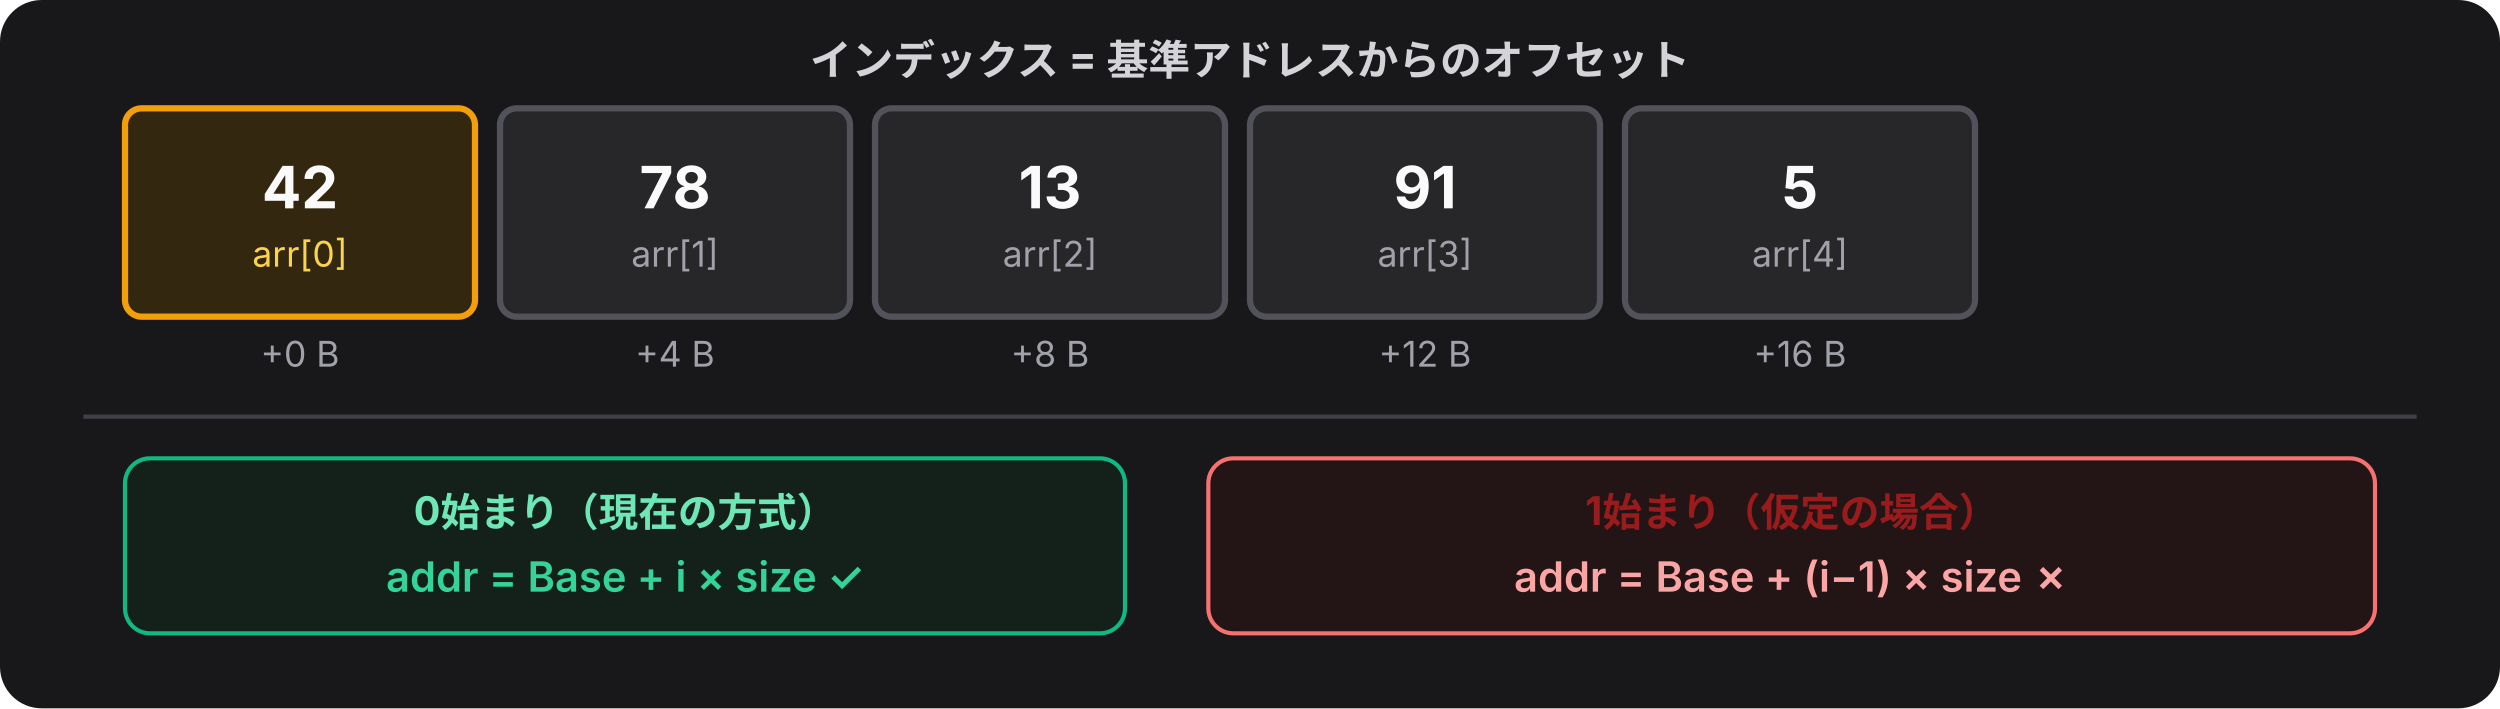
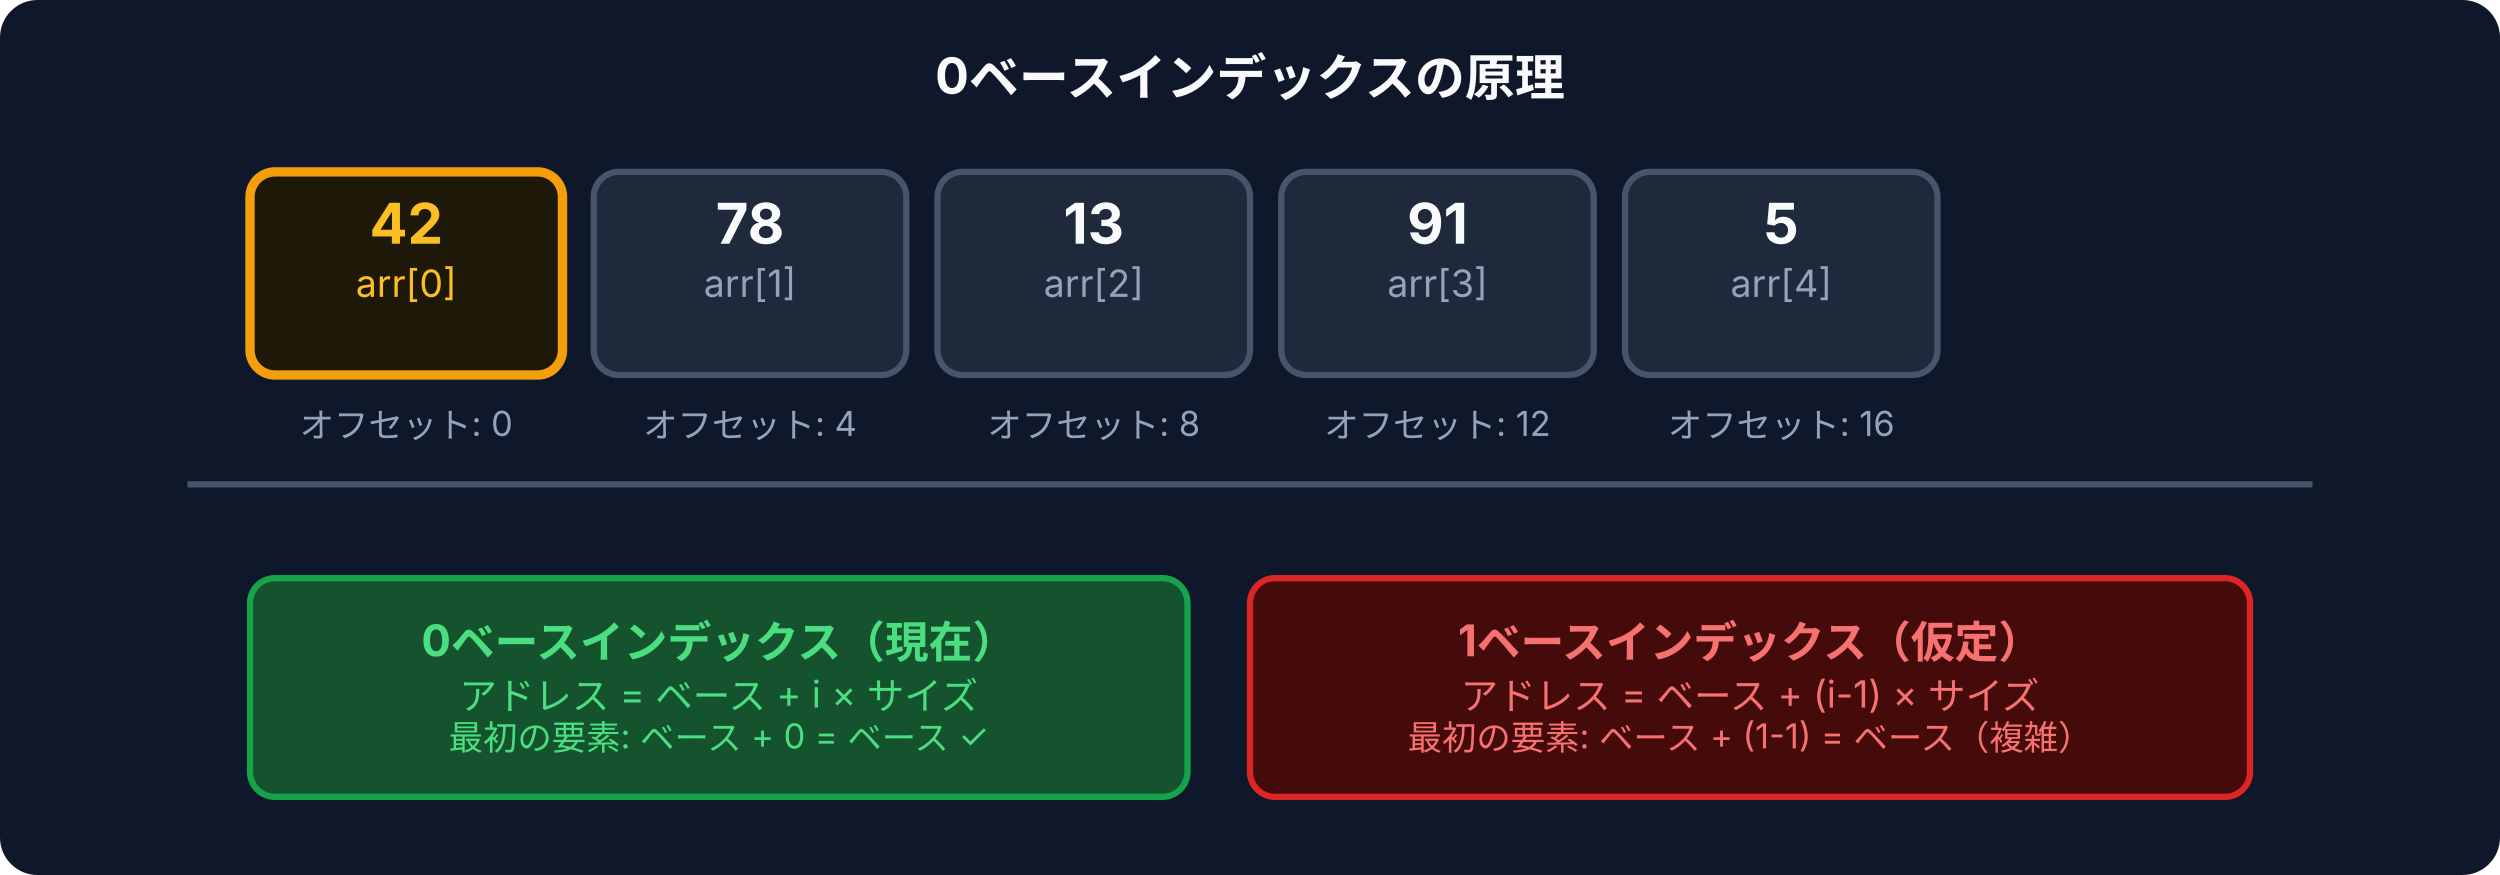
- <svg xmlns="http://www.w3.org/2000/svg" viewBox="0 0 600 170" font-family="-apple-system, BlinkMacSystemFont, 'Segoe UI', sans-serif">
-   <rect width="600" height="170" fill="#18181b" rx="10" />
-   <text x="300" y="18" font-size="10" font-weight="700" fill="#d4d4d8" text-anchor="middle">インデックス = 基準アドレスからのオフセット</text>
-   <rect x="30" y="26" width="84" height="50" rx="4" fill="#33280f" stroke="#f59e0b" stroke-width="1.5" />
-   <text x="72" y="50" font-size="14" font-weight="700" fill="#fafafa" text-anchor="middle">42</text>
-   <text x="72" y="64" font-size="8.5" fill="#fcd34d" text-anchor="middle">arr[0]</text>
-   <rect x="120" y="26" width="84" height="50" rx="4" fill="#27272a" stroke="#52525b" stroke-width="1.5" />
-   <text x="162" y="50" font-size="14" font-weight="700" fill="#fafafa" text-anchor="middle">78</text>
-   <text x="162" y="64" font-size="8.5" fill="#a1a1aa" text-anchor="middle">arr[1]</text>
-   <rect x="210" y="26" width="84" height="50" rx="4" fill="#27272a" stroke="#52525b" stroke-width="1.5" />
-   <text x="252" y="50" font-size="14" font-weight="700" fill="#fafafa" text-anchor="middle">13</text>
-   <text x="252" y="64" font-size="8.5" fill="#a1a1aa" text-anchor="middle">arr[2]</text>
-   <rect x="300" y="26" width="84" height="50" rx="4" fill="#27272a" stroke="#52525b" stroke-width="1.5" />
-   <text x="342" y="50" font-size="14" font-weight="700" fill="#fafafa" text-anchor="middle">91</text>
-   <text x="342" y="64" font-size="8.5" fill="#a1a1aa" text-anchor="middle">arr[3]</text>
-   <rect x="390" y="26" width="84" height="50" rx="4" fill="#27272a" stroke="#52525b" stroke-width="1.5" />
-   <text x="432" y="50" font-size="14" font-weight="700" fill="#fafafa" text-anchor="middle">5</text>
-   <text x="432" y="64" font-size="8.5" fill="#a1a1aa" text-anchor="middle">arr[4]</text>
-   <text x="72" y="88" font-size="8.5" fill="#a1a1aa" text-anchor="middle">+0 B</text>
-   <text x="162" y="88" font-size="8.5" fill="#a1a1aa" text-anchor="middle">+4 B</text>
-   <text x="252" y="88" font-size="8.5" fill="#a1a1aa" text-anchor="middle">+8 B</text>
-   <text x="342" y="88" font-size="8.5" fill="#a1a1aa" text-anchor="middle">+12 B</text>
-   <text x="432" y="88" font-size="8.5" fill="#a1a1aa" text-anchor="middle">+16 B</text>
-   <line x1="20" y1="100" x2="580" y2="100" stroke="#3f3f46" stroke-width="1" />
-   <rect x="30" y="110" width="240" height="42" rx="6" fill="#14211b" stroke="#10b981" stroke-width="1" />
-   <text x="150" y="126" font-size="9.5" font-weight="700" fill="#6ee7b7" text-anchor="middle">0始まり（現在の方式）</text>
-   <text x="150" y="142" font-size="10" fill="#34d399" text-anchor="middle" font-weight="600">addr = Base + i × size  ✓</text>
-   <rect x="290" y="110" width="280" height="42" rx="6" fill="#231416" stroke="#f87171" stroke-width="1" />
-   <text x="430" y="126" font-size="9.5" font-weight="700" fill="#991b1b" text-anchor="middle">1始まり（仮定の場合）</text>
-   <text x="430" y="142" font-size="10" fill="#fca5a5" text-anchor="middle" font-weight="600">addr = Base + (i−1) × size  ✗</text>
+ <svg xmlns="http://www.w3.org/2000/svg" viewBox="0 0 800 280" font-family="-apple-system, BlinkMacSystemFont, 'Segoe UI', sans-serif">
+   <rect width="800" height="280" fill="#0f172a" rx="12" />
+   <text x="400" y="30" font-size="16" font-weight="700" fill="#f8fafc" text-anchor="middle">0ベースインデックスの原理</text>
+   <g id="memory-cells">
+     <rect x="80" y="55" width="100" height="65" rx="8" fill="#1e1809" stroke="#f59e0b" stroke-width="3" />
+     <text x="130" y="78" font-size="18" font-weight="700" fill="#fbbf24" text-anchor="middle">42</text>
+     <text x="130" y="95" font-size="12" fill="#fbbf24" text-anchor="middle">arr[0]</text>
+     <text x="130" y="140" font-size="11" fill="#94a3b8" text-anchor="middle">オフセット: 0</text>
+     <rect x="190" y="55" width="100" height="65" rx="8" fill="#1e293b" stroke="#475569" stroke-width="2" />
+     <text x="240" y="78" font-size="18" font-weight="700" fill="#f8fafc" text-anchor="middle">78</text>
+     <text x="240" y="95" font-size="12" fill="#94a3b8" text-anchor="middle">arr[1]</text>
+     <text x="240" y="140" font-size="11" fill="#94a3b8" text-anchor="middle">オフセット: 4</text>
+     <rect x="300" y="55" width="100" height="65" rx="8" fill="#1e293b" stroke="#475569" stroke-width="2" />
+     <text x="350" y="78" font-size="18" font-weight="700" fill="#f8fafc" text-anchor="middle">13</text>
+     <text x="350" y="95" font-size="12" fill="#94a3b8" text-anchor="middle">arr[2]</text>
+     <text x="350" y="140" font-size="11" fill="#94a3b8" text-anchor="middle">オフセット: 8</text>
+     <rect x="410" y="55" width="100" height="65" rx="8" fill="#1e293b" stroke="#475569" stroke-width="2" />
+     <text x="460" y="78" font-size="18" font-weight="700" fill="#f8fafc" text-anchor="middle">91</text>
+     <text x="460" y="95" font-size="12" fill="#94a3b8" text-anchor="middle">arr[3]</text>
+     <text x="460" y="140" font-size="11" fill="#94a3b8" text-anchor="middle">オフセット: 12</text>
+     <rect x="520" y="55" width="100" height="65" rx="8" fill="#1e293b" stroke="#475569" stroke-width="2" />
+     <text x="570" y="78" font-size="18" font-weight="700" fill="#f8fafc" text-anchor="middle">5</text>
+     <text x="570" y="95" font-size="12" fill="#94a3b8" text-anchor="middle">arr[4]</text>
+     <text x="570" y="140" font-size="11" fill="#94a3b8" text-anchor="middle">オフセット: 16</text>
+   </g>
+   <line x1="60" y1="155" x2="740" y2="155" stroke="#475569" stroke-width="2" />
+   <rect x="80" y="185" width="300" height="70" rx="8" fill="#14532d" stroke="#16a34a" stroke-width="2" />
+   <text x="230" y="210" font-size="14" font-weight="700" fill="#4ade80" text-anchor="middle">0ベースインデックス（現在）</text>
+   <text x="230" y="227" font-size="12" fill="#4ade80" text-anchor="middle">アドレス = ベース + i × サイズ</text>
+   <text x="230" y="240" font-size="11" fill="#4ade80" text-anchor="middle">最初の要素: ベース + 0 = ベース ✓</text>
+   <rect x="400" y="185" width="320" height="70" rx="8" fill="#450a0a" stroke="#dc2626" stroke-width="2" />
+   <text x="560" y="210" font-size="14" font-weight="700" fill="#f87171" text-anchor="middle">1ベースインデックス（仮定）</text>
+   <text x="560" y="227" font-size="12" fill="#f87171" text-anchor="middle">アドレス = ベース + (i-1) × サイズ</text>
+   <text x="560" y="240" font-size="11" fill="#f87171" text-anchor="middle">最初の要素: ベース + (1-1) = ベース（複雑）</text>
</svg>
